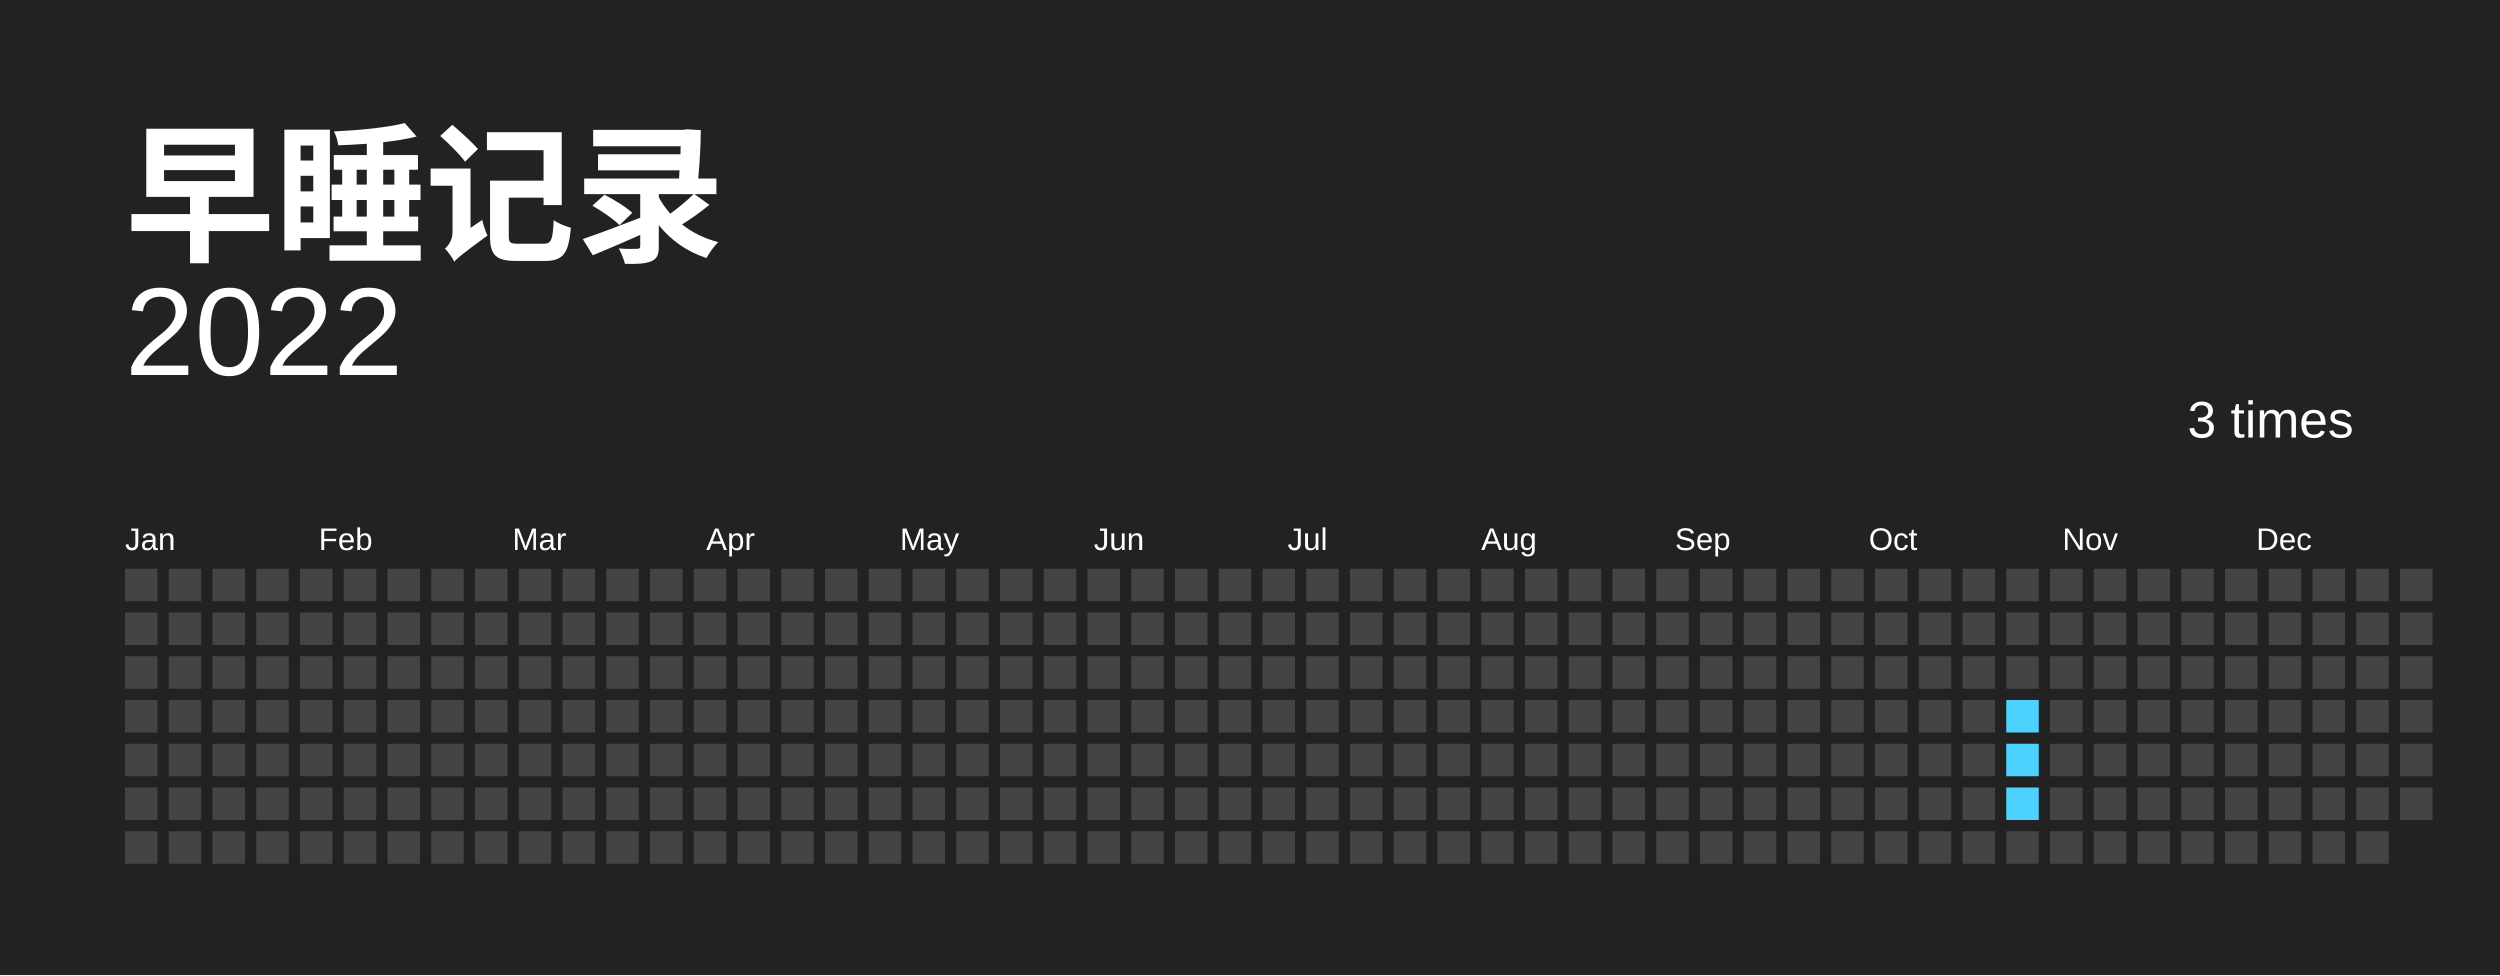
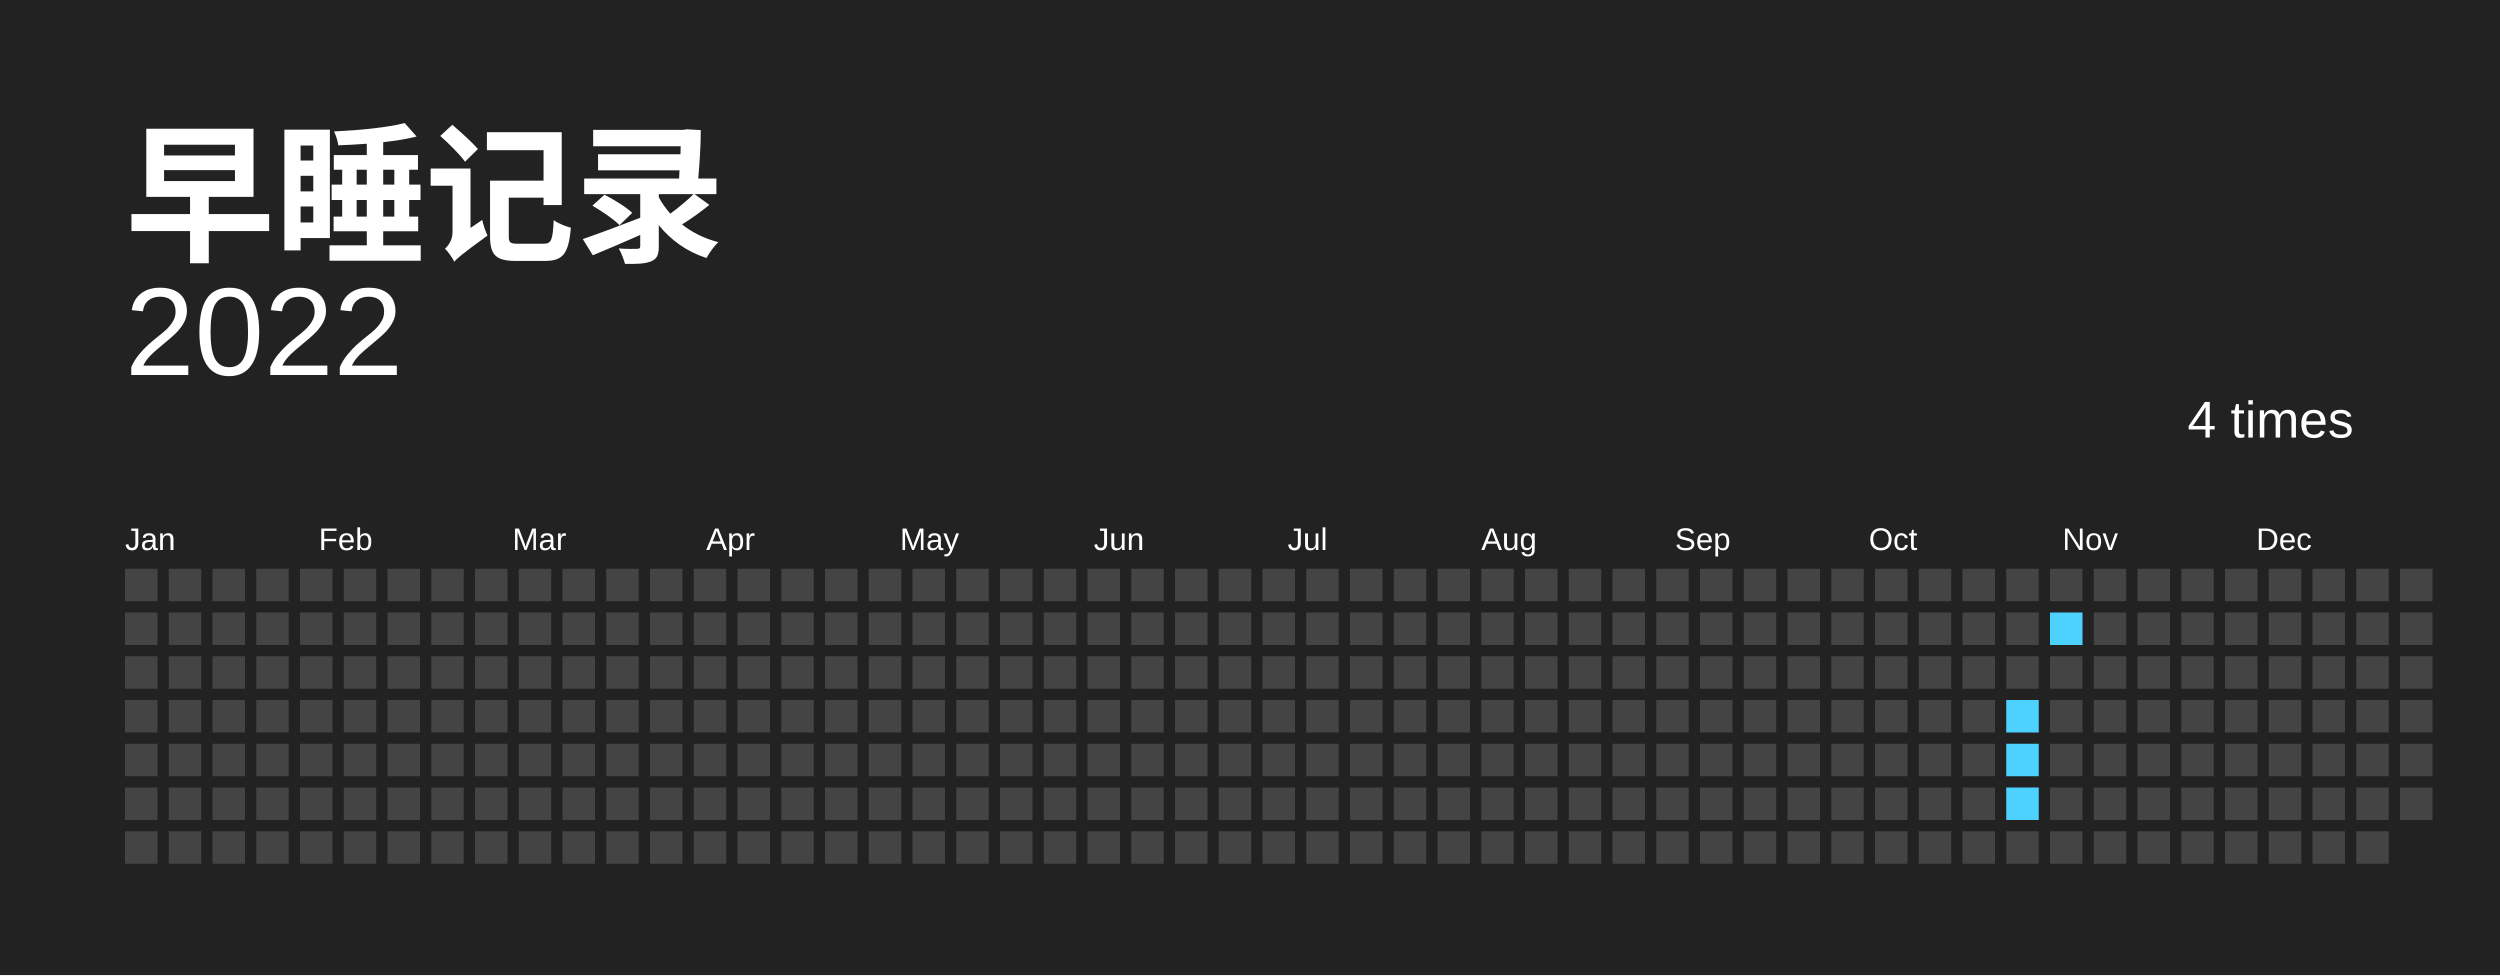
<svg xmlns="http://www.w3.org/2000/svg" baseProfile="full" height="78mm" version="1.1" viewBox="0,0,200,78" width="200mm">
  <defs />
  <rect fill="#222222" height="78" width="200" x="0" y="0" />
  <text fill="#FFFFFF" style="font-size:12px; font-family:Arial; font-weight:bold;" x="10" y="20">早睡记录</text>
  <text alignment-baseline="hanging" fill="#FFFFFF" style="font-size:10.0px; font-family:Arial;" x="10" y="30">2022</text>
-   <text alignment-baseline="hanging" fill="#FFFFFF" style="font-size:4.125px; font-family:Arial;" x="175" y="35">3 times</text>
+   <text alignment-baseline="hanging" fill="#FFFFFF" style="font-size:4.125px; font-family:Arial;" x="175" y="35">4 times</text>
  <text fill="#FFFFFF" style="font-size:2.5px; font-family:Arial" x="10.0" y="44">Jan</text>
  <text fill="#FFFFFF" style="font-size:2.5px; font-family:Arial" x="25.5" y="44">Feb</text>
  <text fill="#FFFFFF" style="font-size:2.5px; font-family:Arial" x="41.0" y="44">Mar</text>
  <text fill="#FFFFFF" style="font-size:2.5px; font-family:Arial" x="56.5" y="44">Apr</text>
  <text fill="#FFFFFF" style="font-size:2.5px; font-family:Arial" x="72.0" y="44">May</text>
  <text fill="#FFFFFF" style="font-size:2.5px; font-family:Arial" x="87.5" y="44">Jun</text>
  <text fill="#FFFFFF" style="font-size:2.5px; font-family:Arial" x="103.0" y="44">Jul</text>
  <text fill="#FFFFFF" style="font-size:2.5px; font-family:Arial" x="118.5" y="44">Aug</text>
  <text fill="#FFFFFF" style="font-size:2.5px; font-family:Arial" x="134.0" y="44">Sep</text>
  <text fill="#FFFFFF" style="font-size:2.5px; font-family:Arial" x="149.5" y="44">Oct</text>
  <text fill="#FFFFFF" style="font-size:2.5px; font-family:Arial" x="165.0" y="44">Nov</text>
  <text fill="#FFFFFF" style="font-size:2.5px; font-family:Arial" x="180.5" y="44">Dec</text>
  <rect fill="#444444" height="2.6" width="2.6" x="10.0" y="45.5" />
  <rect fill="#444444" height="2.6" width="2.6" x="10.0" y="49.0" />
  <rect fill="#444444" height="2.6" width="2.6" x="10.0" y="52.5" />
  <rect fill="#444444" height="2.6" width="2.6" x="10.0" y="56.0" />
  <rect fill="#444444" height="2.6" width="2.6" x="10.0" y="59.5" />
  <rect fill="#444444" height="2.6" width="2.6" x="10.0" y="63.0" />
  <rect fill="#444444" height="2.6" width="2.6" x="10.0" y="66.5" />
  <rect fill="#444444" height="2.6" width="2.6" x="13.5" y="45.5" />
  <rect fill="#444444" height="2.6" width="2.6" x="13.5" y="49.0" />
  <rect fill="#444444" height="2.6" width="2.6" x="13.5" y="52.5" />
  <rect fill="#444444" height="2.6" width="2.6" x="13.5" y="56.0" />
  <rect fill="#444444" height="2.6" width="2.6" x="13.5" y="59.5" />
  <rect fill="#444444" height="2.6" width="2.6" x="13.5" y="63.0" />
  <rect fill="#444444" height="2.6" width="2.6" x="13.5" y="66.5" />
  <rect fill="#444444" height="2.6" width="2.6" x="17.0" y="45.5" />
  <rect fill="#444444" height="2.6" width="2.6" x="17.0" y="49.0" />
  <rect fill="#444444" height="2.6" width="2.6" x="17.0" y="52.5" />
  <rect fill="#444444" height="2.6" width="2.6" x="17.0" y="56.0" />
  <rect fill="#444444" height="2.6" width="2.6" x="17.0" y="59.5" />
  <rect fill="#444444" height="2.6" width="2.6" x="17.0" y="63.0" />
  <rect fill="#444444" height="2.6" width="2.6" x="17.0" y="66.5" />
  <rect fill="#444444" height="2.6" width="2.6" x="20.5" y="45.5" />
  <rect fill="#444444" height="2.6" width="2.6" x="20.5" y="49.0" />
  <rect fill="#444444" height="2.6" width="2.6" x="20.5" y="52.5" />
  <rect fill="#444444" height="2.6" width="2.6" x="20.5" y="56.0" />
  <rect fill="#444444" height="2.6" width="2.6" x="20.5" y="59.5" />
  <rect fill="#444444" height="2.6" width="2.6" x="20.5" y="63.0" />
  <rect fill="#444444" height="2.6" width="2.6" x="20.5" y="66.5" />
  <rect fill="#444444" height="2.6" width="2.6" x="24.0" y="45.5" />
  <rect fill="#444444" height="2.6" width="2.6" x="24.0" y="49.0" />
  <rect fill="#444444" height="2.6" width="2.6" x="24.0" y="52.5" />
  <rect fill="#444444" height="2.6" width="2.6" x="24.0" y="56.0" />
  <rect fill="#444444" height="2.6" width="2.6" x="24.0" y="59.5" />
  <rect fill="#444444" height="2.6" width="2.6" x="24.0" y="63.0" />
  <rect fill="#444444" height="2.6" width="2.6" x="24.0" y="66.5" />
  <rect fill="#444444" height="2.6" width="2.6" x="27.5" y="45.5" />
  <rect fill="#444444" height="2.6" width="2.6" x="27.5" y="49.0" />
  <rect fill="#444444" height="2.6" width="2.6" x="27.5" y="52.5" />
  <rect fill="#444444" height="2.6" width="2.6" x="27.5" y="56.0" />
  <rect fill="#444444" height="2.6" width="2.6" x="27.5" y="59.5" />
  <rect fill="#444444" height="2.6" width="2.6" x="27.5" y="63.0" />
  <rect fill="#444444" height="2.6" width="2.6" x="27.5" y="66.5" />
  <rect fill="#444444" height="2.6" width="2.6" x="31.0" y="45.5" />
  <rect fill="#444444" height="2.6" width="2.6" x="31.0" y="49.0" />
  <rect fill="#444444" height="2.6" width="2.6" x="31.0" y="52.5" />
  <rect fill="#444444" height="2.6" width="2.6" x="31.0" y="56.0" />
  <rect fill="#444444" height="2.6" width="2.6" x="31.0" y="59.5" />
  <rect fill="#444444" height="2.6" width="2.6" x="31.0" y="63.0" />
  <rect fill="#444444" height="2.6" width="2.6" x="31.0" y="66.5" />
  <rect fill="#444444" height="2.6" width="2.6" x="34.5" y="45.5" />
  <rect fill="#444444" height="2.6" width="2.6" x="34.5" y="49.0" />
  <rect fill="#444444" height="2.6" width="2.6" x="34.5" y="52.5" />
  <rect fill="#444444" height="2.6" width="2.6" x="34.5" y="56.0" />
  <rect fill="#444444" height="2.6" width="2.6" x="34.5" y="59.5" />
  <rect fill="#444444" height="2.6" width="2.6" x="34.5" y="63.0" />
  <rect fill="#444444" height="2.6" width="2.6" x="34.5" y="66.5" />
  <rect fill="#444444" height="2.6" width="2.6" x="38.0" y="45.5" />
  <rect fill="#444444" height="2.6" width="2.6" x="38.0" y="49.0" />
  <rect fill="#444444" height="2.6" width="2.6" x="38.0" y="52.5" />
  <rect fill="#444444" height="2.6" width="2.6" x="38.0" y="56.0" />
  <rect fill="#444444" height="2.6" width="2.6" x="38.0" y="59.5" />
  <rect fill="#444444" height="2.6" width="2.6" x="38.0" y="63.0" />
  <rect fill="#444444" height="2.6" width="2.6" x="38.0" y="66.5" />
  <rect fill="#444444" height="2.6" width="2.6" x="41.5" y="45.5" />
  <rect fill="#444444" height="2.6" width="2.6" x="41.5" y="49.0" />
  <rect fill="#444444" height="2.6" width="2.6" x="41.5" y="52.5" />
  <rect fill="#444444" height="2.6" width="2.6" x="41.5" y="56.0" />
  <rect fill="#444444" height="2.6" width="2.6" x="41.5" y="59.5" />
  <rect fill="#444444" height="2.6" width="2.6" x="41.5" y="63.0" />
  <rect fill="#444444" height="2.6" width="2.6" x="41.5" y="66.5" />
  <rect fill="#444444" height="2.6" width="2.6" x="45.0" y="45.5" />
  <rect fill="#444444" height="2.6" width="2.6" x="45.0" y="49.0" />
  <rect fill="#444444" height="2.6" width="2.6" x="45.0" y="52.5" />
  <rect fill="#444444" height="2.6" width="2.6" x="45.0" y="56.0" />
  <rect fill="#444444" height="2.6" width="2.6" x="45.0" y="59.5" />
  <rect fill="#444444" height="2.6" width="2.6" x="45.0" y="63.0" />
  <rect fill="#444444" height="2.6" width="2.6" x="45.0" y="66.5" />
  <rect fill="#444444" height="2.6" width="2.6" x="48.5" y="45.5" />
  <rect fill="#444444" height="2.6" width="2.6" x="48.5" y="49.0" />
  <rect fill="#444444" height="2.6" width="2.6" x="48.5" y="52.5" />
  <rect fill="#444444" height="2.6" width="2.6" x="48.5" y="56.0" />
  <rect fill="#444444" height="2.6" width="2.6" x="48.5" y="59.5" />
  <rect fill="#444444" height="2.6" width="2.6" x="48.5" y="63.0" />
  <rect fill="#444444" height="2.6" width="2.6" x="48.5" y="66.5" />
  <rect fill="#444444" height="2.6" width="2.6" x="52.0" y="45.5" />
  <rect fill="#444444" height="2.6" width="2.6" x="52.0" y="49.0" />
  <rect fill="#444444" height="2.6" width="2.6" x="52.0" y="52.5" />
  <rect fill="#444444" height="2.6" width="2.6" x="52.0" y="56.0" />
  <rect fill="#444444" height="2.6" width="2.6" x="52.0" y="59.5" />
  <rect fill="#444444" height="2.6" width="2.6" x="52.0" y="63.0" />
  <rect fill="#444444" height="2.6" width="2.6" x="52.0" y="66.5" />
  <rect fill="#444444" height="2.6" width="2.6" x="55.5" y="45.5" />
  <rect fill="#444444" height="2.6" width="2.6" x="55.5" y="49.0" />
  <rect fill="#444444" height="2.6" width="2.6" x="55.5" y="52.5" />
  <rect fill="#444444" height="2.6" width="2.6" x="55.5" y="56.0" />
  <rect fill="#444444" height="2.6" width="2.6" x="55.5" y="59.5" />
  <rect fill="#444444" height="2.6" width="2.6" x="55.5" y="63.0" />
  <rect fill="#444444" height="2.6" width="2.6" x="55.5" y="66.5" />
  <rect fill="#444444" height="2.6" width="2.6" x="59.0" y="45.5" />
  <rect fill="#444444" height="2.6" width="2.6" x="59.0" y="49.0" />
  <rect fill="#444444" height="2.6" width="2.6" x="59.0" y="52.5" />
  <rect fill="#444444" height="2.6" width="2.6" x="59.0" y="56.0" />
  <rect fill="#444444" height="2.6" width="2.6" x="59.0" y="59.5" />
  <rect fill="#444444" height="2.6" width="2.6" x="59.0" y="63.0" />
  <rect fill="#444444" height="2.6" width="2.6" x="59.0" y="66.5" />
  <rect fill="#444444" height="2.6" width="2.6" x="62.5" y="45.5" />
  <rect fill="#444444" height="2.6" width="2.6" x="62.5" y="49.0" />
  <rect fill="#444444" height="2.6" width="2.6" x="62.5" y="52.5" />
  <rect fill="#444444" height="2.6" width="2.6" x="62.5" y="56.0" />
  <rect fill="#444444" height="2.6" width="2.6" x="62.5" y="59.5" />
  <rect fill="#444444" height="2.6" width="2.6" x="62.5" y="63.0" />
  <rect fill="#444444" height="2.6" width="2.6" x="62.5" y="66.5" />
  <rect fill="#444444" height="2.6" width="2.6" x="66.0" y="45.5" />
  <rect fill="#444444" height="2.6" width="2.6" x="66.0" y="49.0" />
  <rect fill="#444444" height="2.6" width="2.6" x="66.0" y="52.5" />
  <rect fill="#444444" height="2.6" width="2.6" x="66.0" y="56.0" />
  <rect fill="#444444" height="2.6" width="2.6" x="66.0" y="59.5" />
  <rect fill="#444444" height="2.6" width="2.6" x="66.0" y="63.0" />
  <rect fill="#444444" height="2.6" width="2.6" x="66.0" y="66.5" />
  <rect fill="#444444" height="2.6" width="2.6" x="69.5" y="45.5" />
  <rect fill="#444444" height="2.6" width="2.6" x="69.5" y="49.0" />
  <rect fill="#444444" height="2.6" width="2.6" x="69.5" y="52.5" />
  <rect fill="#444444" height="2.6" width="2.6" x="69.5" y="56.0" />
  <rect fill="#444444" height="2.6" width="2.6" x="69.5" y="59.5" />
  <rect fill="#444444" height="2.6" width="2.6" x="69.5" y="63.0" />
  <rect fill="#444444" height="2.6" width="2.6" x="69.5" y="66.5" />
  <rect fill="#444444" height="2.6" width="2.6" x="73.0" y="45.5" />
  <rect fill="#444444" height="2.6" width="2.6" x="73.0" y="49.0" />
  <rect fill="#444444" height="2.6" width="2.6" x="73.0" y="52.5" />
  <rect fill="#444444" height="2.6" width="2.6" x="73.0" y="56.0" />
  <rect fill="#444444" height="2.6" width="2.6" x="73.0" y="59.5" />
  <rect fill="#444444" height="2.6" width="2.6" x="73.0" y="63.0" />
  <rect fill="#444444" height="2.6" width="2.6" x="73.0" y="66.5" />
  <rect fill="#444444" height="2.6" width="2.6" x="76.5" y="45.5" />
  <rect fill="#444444" height="2.6" width="2.6" x="76.5" y="49.0" />
  <rect fill="#444444" height="2.6" width="2.6" x="76.5" y="52.5" />
  <rect fill="#444444" height="2.6" width="2.6" x="76.5" y="56.0" />
  <rect fill="#444444" height="2.6" width="2.6" x="76.5" y="59.5" />
  <rect fill="#444444" height="2.6" width="2.6" x="76.5" y="63.0" />
  <rect fill="#444444" height="2.6" width="2.6" x="76.5" y="66.5" />
  <rect fill="#444444" height="2.6" width="2.6" x="80.0" y="45.5" />
  <rect fill="#444444" height="2.6" width="2.6" x="80.0" y="49.0" />
  <rect fill="#444444" height="2.6" width="2.6" x="80.0" y="52.5" />
  <rect fill="#444444" height="2.6" width="2.6" x="80.0" y="56.0" />
  <rect fill="#444444" height="2.6" width="2.6" x="80.0" y="59.5" />
  <rect fill="#444444" height="2.6" width="2.6" x="80.0" y="63.0" />
  <rect fill="#444444" height="2.6" width="2.6" x="80.0" y="66.5" />
  <rect fill="#444444" height="2.6" width="2.6" x="83.5" y="45.5" />
  <rect fill="#444444" height="2.6" width="2.6" x="83.5" y="49.0" />
  <rect fill="#444444" height="2.6" width="2.6" x="83.5" y="52.5" />
  <rect fill="#444444" height="2.6" width="2.6" x="83.5" y="56.0" />
  <rect fill="#444444" height="2.6" width="2.6" x="83.5" y="59.5" />
  <rect fill="#444444" height="2.6" width="2.6" x="83.5" y="63.0" />
  <rect fill="#444444" height="2.6" width="2.6" x="83.5" y="66.5" />
  <rect fill="#444444" height="2.6" width="2.6" x="87.0" y="45.5" />
  <rect fill="#444444" height="2.6" width="2.6" x="87.0" y="49.0" />
  <rect fill="#444444" height="2.6" width="2.6" x="87.0" y="52.5" />
  <rect fill="#444444" height="2.6" width="2.6" x="87.0" y="56.0" />
  <rect fill="#444444" height="2.6" width="2.6" x="87.0" y="59.5" />
  <rect fill="#444444" height="2.6" width="2.6" x="87.0" y="63.0" />
  <rect fill="#444444" height="2.6" width="2.6" x="87.0" y="66.5" />
  <rect fill="#444444" height="2.6" width="2.6" x="90.5" y="45.5" />
  <rect fill="#444444" height="2.6" width="2.6" x="90.5" y="49.0" />
  <rect fill="#444444" height="2.6" width="2.6" x="90.5" y="52.5" />
  <rect fill="#444444" height="2.6" width="2.6" x="90.5" y="56.0" />
  <rect fill="#444444" height="2.6" width="2.6" x="90.5" y="59.5" />
  <rect fill="#444444" height="2.6" width="2.6" x="90.5" y="63.0" />
  <rect fill="#444444" height="2.6" width="2.6" x="90.5" y="66.5" />
  <rect fill="#444444" height="2.6" width="2.6" x="94.0" y="45.5" />
  <rect fill="#444444" height="2.6" width="2.6" x="94.0" y="49.0" />
  <rect fill="#444444" height="2.6" width="2.6" x="94.0" y="52.5" />
  <rect fill="#444444" height="2.6" width="2.6" x="94.0" y="56.0" />
  <rect fill="#444444" height="2.6" width="2.6" x="94.0" y="59.5" />
  <rect fill="#444444" height="2.6" width="2.6" x="94.0" y="63.0" />
  <rect fill="#444444" height="2.6" width="2.6" x="94.0" y="66.5" />
  <rect fill="#444444" height="2.6" width="2.6" x="97.5" y="45.5" />
  <rect fill="#444444" height="2.6" width="2.6" x="97.5" y="49.0" />
  <rect fill="#444444" height="2.6" width="2.6" x="97.5" y="52.5" />
  <rect fill="#444444" height="2.6" width="2.6" x="97.5" y="56.0" />
  <rect fill="#444444" height="2.6" width="2.6" x="97.5" y="59.5" />
  <rect fill="#444444" height="2.6" width="2.6" x="97.5" y="63.0" />
  <rect fill="#444444" height="2.6" width="2.6" x="97.5" y="66.5" />
  <rect fill="#444444" height="2.6" width="2.6" x="101.0" y="45.5" />
  <rect fill="#444444" height="2.6" width="2.6" x="101.0" y="49.0" />
  <rect fill="#444444" height="2.6" width="2.6" x="101.0" y="52.5" />
  <rect fill="#444444" height="2.6" width="2.6" x="101.0" y="56.0" />
  <rect fill="#444444" height="2.6" width="2.6" x="101.0" y="59.5" />
  <rect fill="#444444" height="2.6" width="2.6" x="101.0" y="63.0" />
  <rect fill="#444444" height="2.6" width="2.6" x="101.0" y="66.5" />
  <rect fill="#444444" height="2.6" width="2.6" x="104.5" y="45.5" />
  <rect fill="#444444" height="2.6" width="2.6" x="104.5" y="49.0" />
  <rect fill="#444444" height="2.6" width="2.6" x="104.5" y="52.5" />
  <rect fill="#444444" height="2.6" width="2.6" x="104.5" y="56.0" />
  <rect fill="#444444" height="2.6" width="2.6" x="104.5" y="59.5" />
  <rect fill="#444444" height="2.6" width="2.6" x="104.5" y="63.0" />
  <rect fill="#444444" height="2.6" width="2.6" x="104.5" y="66.5" />
  <rect fill="#444444" height="2.6" width="2.6" x="108.0" y="45.5" />
  <rect fill="#444444" height="2.6" width="2.6" x="108.0" y="49.0" />
  <rect fill="#444444" height="2.6" width="2.6" x="108.0" y="52.5" />
  <rect fill="#444444" height="2.6" width="2.6" x="108.0" y="56.0" />
  <rect fill="#444444" height="2.6" width="2.6" x="108.0" y="59.5" />
  <rect fill="#444444" height="2.6" width="2.6" x="108.0" y="63.0" />
  <rect fill="#444444" height="2.6" width="2.6" x="108.0" y="66.5" />
  <rect fill="#444444" height="2.6" width="2.6" x="111.5" y="45.5" />
  <rect fill="#444444" height="2.6" width="2.6" x="111.5" y="49.0" />
  <rect fill="#444444" height="2.6" width="2.6" x="111.5" y="52.5" />
  <rect fill="#444444" height="2.6" width="2.6" x="111.5" y="56.0" />
  <rect fill="#444444" height="2.6" width="2.6" x="111.5" y="59.5" />
  <rect fill="#444444" height="2.6" width="2.6" x="111.5" y="63.0" />
  <rect fill="#444444" height="2.6" width="2.6" x="111.5" y="66.5" />
  <rect fill="#444444" height="2.6" width="2.6" x="115.0" y="45.5" />
  <rect fill="#444444" height="2.6" width="2.6" x="115.0" y="49.0" />
  <rect fill="#444444" height="2.6" width="2.6" x="115.0" y="52.5" />
  <rect fill="#444444" height="2.6" width="2.6" x="115.0" y="56.0" />
  <rect fill="#444444" height="2.6" width="2.6" x="115.0" y="59.5" />
  <rect fill="#444444" height="2.6" width="2.6" x="115.0" y="63.0" />
  <rect fill="#444444" height="2.6" width="2.6" x="115.0" y="66.5" />
  <rect fill="#444444" height="2.6" width="2.6" x="118.5" y="45.5" />
  <rect fill="#444444" height="2.6" width="2.6" x="118.5" y="49.0" />
  <rect fill="#444444" height="2.6" width="2.6" x="118.5" y="52.5" />
  <rect fill="#444444" height="2.6" width="2.6" x="118.5" y="56.0" />
  <rect fill="#444444" height="2.6" width="2.6" x="118.5" y="59.5" />
  <rect fill="#444444" height="2.6" width="2.6" x="118.5" y="63.0" />
  <rect fill="#444444" height="2.6" width="2.6" x="118.5" y="66.5" />
  <rect fill="#444444" height="2.6" width="2.6" x="122.0" y="45.5" />
  <rect fill="#444444" height="2.6" width="2.6" x="122.0" y="49.0" />
  <rect fill="#444444" height="2.6" width="2.6" x="122.0" y="52.5" />
  <rect fill="#444444" height="2.6" width="2.6" x="122.0" y="56.0" />
  <rect fill="#444444" height="2.6" width="2.6" x="122.0" y="59.5" />
  <rect fill="#444444" height="2.6" width="2.6" x="122.0" y="63.0" />
  <rect fill="#444444" height="2.6" width="2.6" x="122.0" y="66.5" />
  <rect fill="#444444" height="2.6" width="2.6" x="125.5" y="45.5" />
  <rect fill="#444444" height="2.6" width="2.6" x="125.5" y="49.0" />
  <rect fill="#444444" height="2.6" width="2.6" x="125.5" y="52.5" />
  <rect fill="#444444" height="2.6" width="2.6" x="125.5" y="56.0" />
  <rect fill="#444444" height="2.6" width="2.6" x="125.5" y="59.5" />
  <rect fill="#444444" height="2.6" width="2.6" x="125.5" y="63.0" />
  <rect fill="#444444" height="2.6" width="2.6" x="125.5" y="66.5" />
  <rect fill="#444444" height="2.6" width="2.6" x="129.0" y="45.5" />
  <rect fill="#444444" height="2.6" width="2.6" x="129.0" y="49.0" />
  <rect fill="#444444" height="2.6" width="2.6" x="129.0" y="52.5" />
  <rect fill="#444444" height="2.6" width="2.6" x="129.0" y="56.0" />
  <rect fill="#444444" height="2.6" width="2.6" x="129.0" y="59.5" />
  <rect fill="#444444" height="2.6" width="2.6" x="129.0" y="63.0" />
  <rect fill="#444444" height="2.6" width="2.6" x="129.0" y="66.5" />
  <rect fill="#444444" height="2.6" width="2.6" x="132.5" y="45.5" />
  <rect fill="#444444" height="2.6" width="2.6" x="132.5" y="49.0" />
  <rect fill="#444444" height="2.6" width="2.6" x="132.5" y="52.5" />
  <rect fill="#444444" height="2.6" width="2.6" x="132.5" y="56.0" />
  <rect fill="#444444" height="2.6" width="2.6" x="132.5" y="59.5" />
  <rect fill="#444444" height="2.6" width="2.6" x="132.5" y="63.0" />
  <rect fill="#444444" height="2.6" width="2.6" x="132.5" y="66.5" />
  <rect fill="#444444" height="2.6" width="2.6" x="136.0" y="45.5" />
  <rect fill="#444444" height="2.6" width="2.6" x="136.0" y="49.0" />
  <rect fill="#444444" height="2.6" width="2.6" x="136.0" y="52.5" />
  <rect fill="#444444" height="2.6" width="2.6" x="136.0" y="56.0" />
  <rect fill="#444444" height="2.6" width="2.6" x="136.0" y="59.5" />
  <rect fill="#444444" height="2.6" width="2.6" x="136.0" y="63.0" />
  <rect fill="#444444" height="2.6" width="2.6" x="136.0" y="66.5" />
  <rect fill="#444444" height="2.6" width="2.6" x="139.5" y="45.5" />
  <rect fill="#444444" height="2.6" width="2.6" x="139.5" y="49.0" />
  <rect fill="#444444" height="2.6" width="2.6" x="139.5" y="52.5" />
  <rect fill="#444444" height="2.6" width="2.6" x="139.5" y="56.0" />
  <rect fill="#444444" height="2.6" width="2.6" x="139.5" y="59.5" />
  <rect fill="#444444" height="2.6" width="2.6" x="139.5" y="63.0" />
  <rect fill="#444444" height="2.6" width="2.6" x="139.5" y="66.5" />
  <rect fill="#444444" height="2.6" width="2.6" x="143.0" y="45.5" />
  <rect fill="#444444" height="2.6" width="2.6" x="143.0" y="49.0" />
  <rect fill="#444444" height="2.6" width="2.6" x="143.0" y="52.5" />
  <rect fill="#444444" height="2.6" width="2.6" x="143.0" y="56.0" />
  <rect fill="#444444" height="2.6" width="2.6" x="143.0" y="59.5" />
  <rect fill="#444444" height="2.6" width="2.6" x="143.0" y="63.0" />
  <rect fill="#444444" height="2.6" width="2.6" x="143.0" y="66.5" />
  <rect fill="#444444" height="2.6" width="2.6" x="146.5" y="45.5" />
  <rect fill="#444444" height="2.6" width="2.6" x="146.5" y="49.0" />
  <rect fill="#444444" height="2.6" width="2.6" x="146.5" y="52.5" />
  <rect fill="#444444" height="2.6" width="2.6" x="146.5" y="56.0" />
  <rect fill="#444444" height="2.6" width="2.6" x="146.5" y="59.5" />
  <rect fill="#444444" height="2.6" width="2.6" x="146.5" y="63.0" />
  <rect fill="#444444" height="2.6" width="2.6" x="146.5" y="66.5" />
  <rect fill="#444444" height="2.6" width="2.6" x="150.0" y="45.5" />
  <rect fill="#444444" height="2.6" width="2.6" x="150.0" y="49.0" />
  <rect fill="#444444" height="2.6" width="2.6" x="150.0" y="52.5" />
  <rect fill="#444444" height="2.6" width="2.6" x="150.0" y="56.0" />
  <rect fill="#444444" height="2.6" width="2.6" x="150.0" y="59.5" />
  <rect fill="#444444" height="2.6" width="2.6" x="150.0" y="63.0" />
  <rect fill="#444444" height="2.6" width="2.6" x="150.0" y="66.5" />
  <rect fill="#444444" height="2.6" width="2.6" x="153.5" y="45.5" />
  <rect fill="#444444" height="2.6" width="2.6" x="153.5" y="49.0" />
  <rect fill="#444444" height="2.6" width="2.6" x="153.5" y="52.5" />
  <rect fill="#444444" height="2.6" width="2.6" x="153.5" y="56.0" />
  <rect fill="#444444" height="2.6" width="2.6" x="153.5" y="59.5" />
  <rect fill="#444444" height="2.6" width="2.6" x="153.5" y="63.0" />
  <rect fill="#444444" height="2.6" width="2.6" x="153.5" y="66.5" />
  <rect fill="#444444" height="2.6" width="2.6" x="157.0" y="45.5" />
  <rect fill="#444444" height="2.6" width="2.6" x="157.0" y="49.0" />
  <rect fill="#444444" height="2.6" width="2.6" x="157.0" y="52.5" />
  <rect fill="#444444" height="2.6" width="2.6" x="157.0" y="56.0" />
  <rect fill="#444444" height="2.6" width="2.6" x="157.0" y="59.5" />
  <rect fill="#444444" height="2.6" width="2.6" x="157.0" y="63.0" />
  <rect fill="#444444" height="2.6" width="2.6" x="157.0" y="66.5" />
  <rect fill="#444444" height="2.6" width="2.6" x="160.5" y="45.5" />
  <rect fill="#444444" height="2.6" width="2.6" x="160.5" y="49.0" />
  <rect fill="#444444" height="2.6" width="2.6" x="160.5" y="52.5" />
  <rect fill="#4DD2FF" height="2.6" width="2.6" x="160.5" y="56.0" />
  <rect fill="#4DD2FF" height="2.6" width="2.6" x="160.5" y="59.5" />
  <rect fill="#4DD2FF" height="2.6" width="2.6" x="160.5" y="63.0" />
  <rect fill="#444444" height="2.6" width="2.6" x="160.5" y="66.5" />
  <rect fill="#444444" height="2.6" width="2.6" x="164.0" y="45.5" />
-   <rect fill="#444444" height="2.6" width="2.6" x="164.0" y="49.0" />
+   <rect fill="#4DD2FF" height="2.6" width="2.6" x="164.0" y="49.0" />
  <rect fill="#444444" height="2.6" width="2.6" x="164.0" y="52.5" />
  <rect fill="#444444" height="2.6" width="2.6" x="164.0" y="56.0" />
  <rect fill="#444444" height="2.6" width="2.6" x="164.0" y="59.5" />
  <rect fill="#444444" height="2.6" width="2.6" x="164.0" y="63.0" />
  <rect fill="#444444" height="2.6" width="2.6" x="164.0" y="66.5" />
  <rect fill="#444444" height="2.6" width="2.6" x="167.5" y="45.5" />
  <rect fill="#444444" height="2.6" width="2.6" x="167.5" y="49.0" />
  <rect fill="#444444" height="2.6" width="2.6" x="167.5" y="52.5" />
  <rect fill="#444444" height="2.6" width="2.6" x="167.5" y="56.0" />
  <rect fill="#444444" height="2.6" width="2.6" x="167.5" y="59.5" />
  <rect fill="#444444" height="2.6" width="2.6" x="167.5" y="63.0" />
  <rect fill="#444444" height="2.6" width="2.6" x="167.5" y="66.5" />
  <rect fill="#444444" height="2.6" width="2.6" x="171.0" y="45.5" />
  <rect fill="#444444" height="2.6" width="2.6" x="171.0" y="49.0" />
  <rect fill="#444444" height="2.6" width="2.6" x="171.0" y="52.5" />
  <rect fill="#444444" height="2.6" width="2.6" x="171.0" y="56.0" />
  <rect fill="#444444" height="2.6" width="2.6" x="171.0" y="59.5" />
  <rect fill="#444444" height="2.6" width="2.6" x="171.0" y="63.0" />
  <rect fill="#444444" height="2.6" width="2.6" x="171.0" y="66.5" />
  <rect fill="#444444" height="2.6" width="2.6" x="174.5" y="45.5" />
  <rect fill="#444444" height="2.6" width="2.6" x="174.5" y="49.0" />
  <rect fill="#444444" height="2.6" width="2.6" x="174.5" y="52.5" />
  <rect fill="#444444" height="2.6" width="2.6" x="174.5" y="56.0" />
  <rect fill="#444444" height="2.6" width="2.6" x="174.5" y="59.5" />
  <rect fill="#444444" height="2.6" width="2.6" x="174.5" y="63.0" />
  <rect fill="#444444" height="2.6" width="2.6" x="174.5" y="66.5" />
  <rect fill="#444444" height="2.6" width="2.6" x="178.0" y="45.5" />
  <rect fill="#444444" height="2.6" width="2.6" x="178.0" y="49.0" />
  <rect fill="#444444" height="2.6" width="2.6" x="178.0" y="52.5" />
  <rect fill="#444444" height="2.6" width="2.6" x="178.0" y="56.0" />
  <rect fill="#444444" height="2.6" width="2.6" x="178.0" y="59.5" />
  <rect fill="#444444" height="2.6" width="2.6" x="178.0" y="63.0" />
  <rect fill="#444444" height="2.6" width="2.6" x="178.0" y="66.5" />
  <rect fill="#444444" height="2.6" width="2.6" x="181.5" y="45.5" />
  <rect fill="#444444" height="2.6" width="2.6" x="181.5" y="49.0" />
  <rect fill="#444444" height="2.6" width="2.6" x="181.5" y="52.5" />
  <rect fill="#444444" height="2.6" width="2.6" x="181.5" y="56.0" />
  <rect fill="#444444" height="2.6" width="2.6" x="181.5" y="59.5" />
  <rect fill="#444444" height="2.6" width="2.6" x="181.5" y="63.0" />
  <rect fill="#444444" height="2.6" width="2.6" x="181.5" y="66.5" />
  <rect fill="#444444" height="2.6" width="2.6" x="185.0" y="45.5" />
  <rect fill="#444444" height="2.6" width="2.6" x="185.0" y="49.0" />
  <rect fill="#444444" height="2.6" width="2.6" x="185.0" y="52.5" />
  <rect fill="#444444" height="2.6" width="2.6" x="185.0" y="56.0" />
  <rect fill="#444444" height="2.6" width="2.6" x="185.0" y="59.5" />
  <rect fill="#444444" height="2.6" width="2.6" x="185.0" y="63.0" />
  <rect fill="#444444" height="2.6" width="2.6" x="185.0" y="66.5" />
  <rect fill="#444444" height="2.6" width="2.6" x="188.5" y="45.5" />
  <rect fill="#444444" height="2.6" width="2.6" x="188.5" y="49.0" />
  <rect fill="#444444" height="2.6" width="2.6" x="188.5" y="52.5" />
  <rect fill="#444444" height="2.6" width="2.6" x="188.5" y="56.0" />
  <rect fill="#444444" height="2.6" width="2.6" x="188.5" y="59.5" />
  <rect fill="#444444" height="2.6" width="2.6" x="188.5" y="63.0" />
  <rect fill="#444444" height="2.6" width="2.6" x="188.5" y="66.5" />
  <rect fill="#444444" height="2.6" width="2.6" x="192.0" y="45.5" />
  <rect fill="#444444" height="2.6" width="2.6" x="192.0" y="49.0" />
  <rect fill="#444444" height="2.6" width="2.6" x="192.0" y="52.5" />
  <rect fill="#444444" height="2.6" width="2.6" x="192.0" y="56.0" />
  <rect fill="#444444" height="2.6" width="2.6" x="192.0" y="59.5" />
  <rect fill="#444444" height="2.6" width="2.6" x="192.0" y="63.0" />
</svg>
